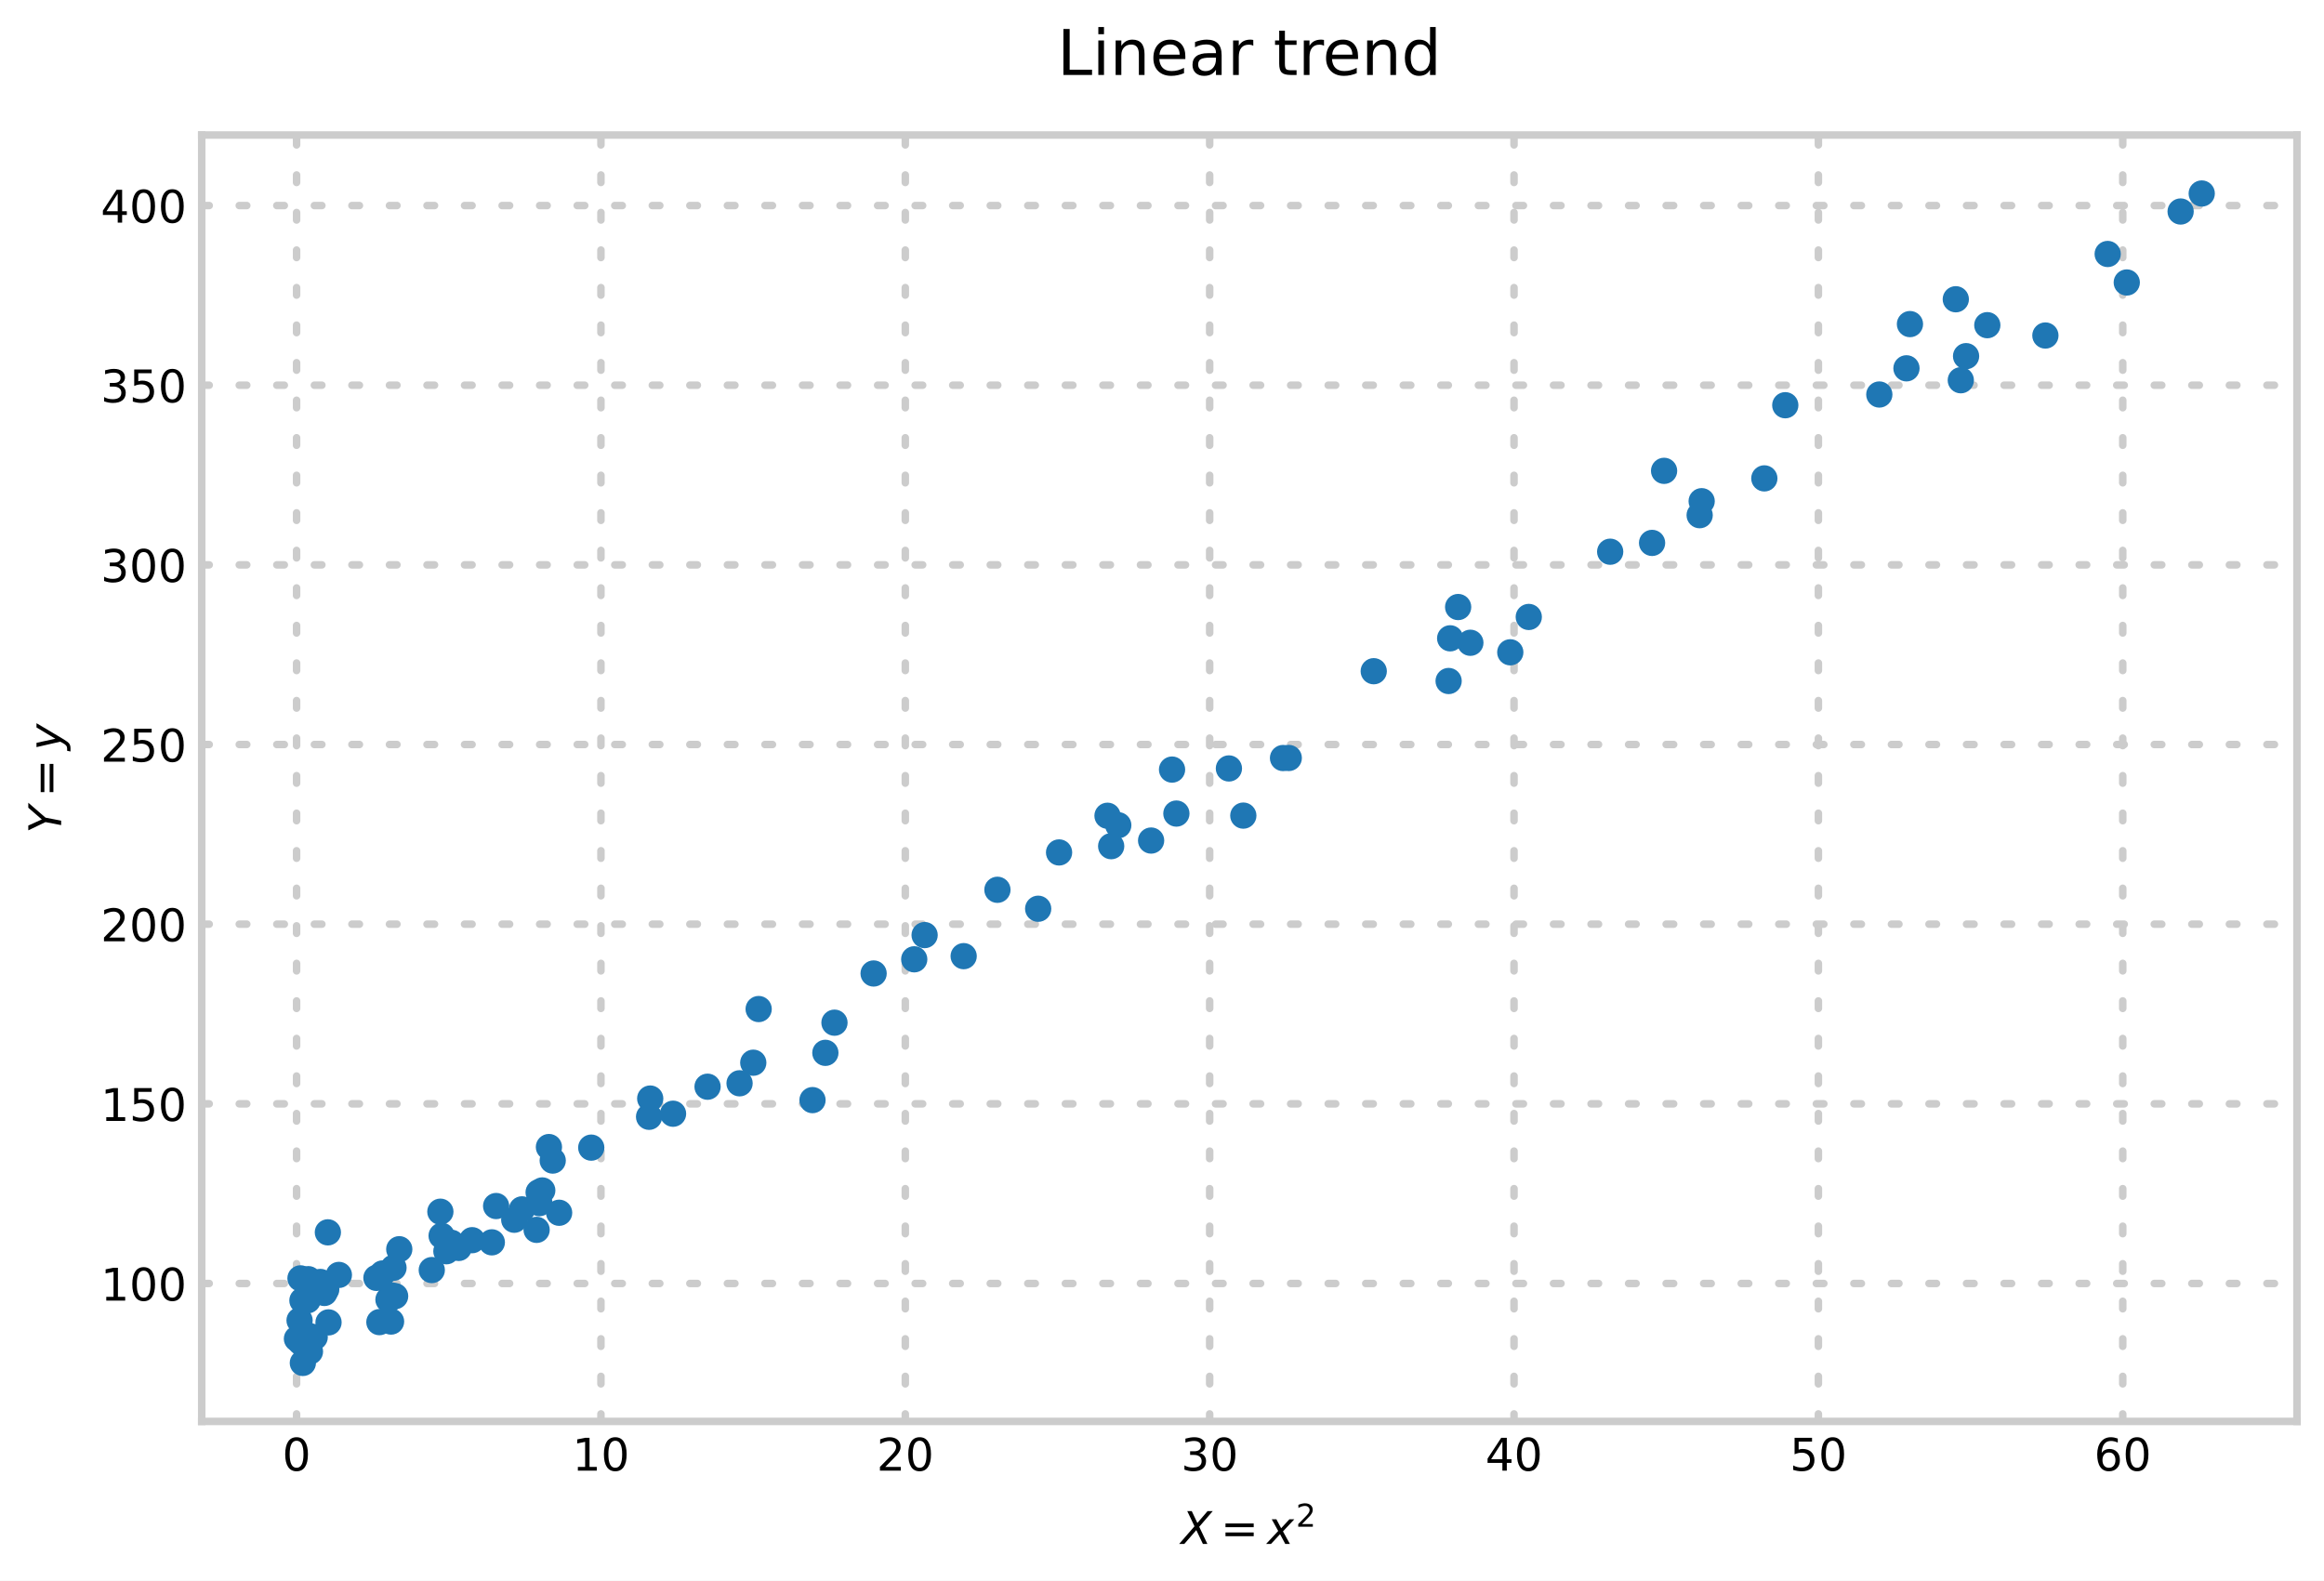
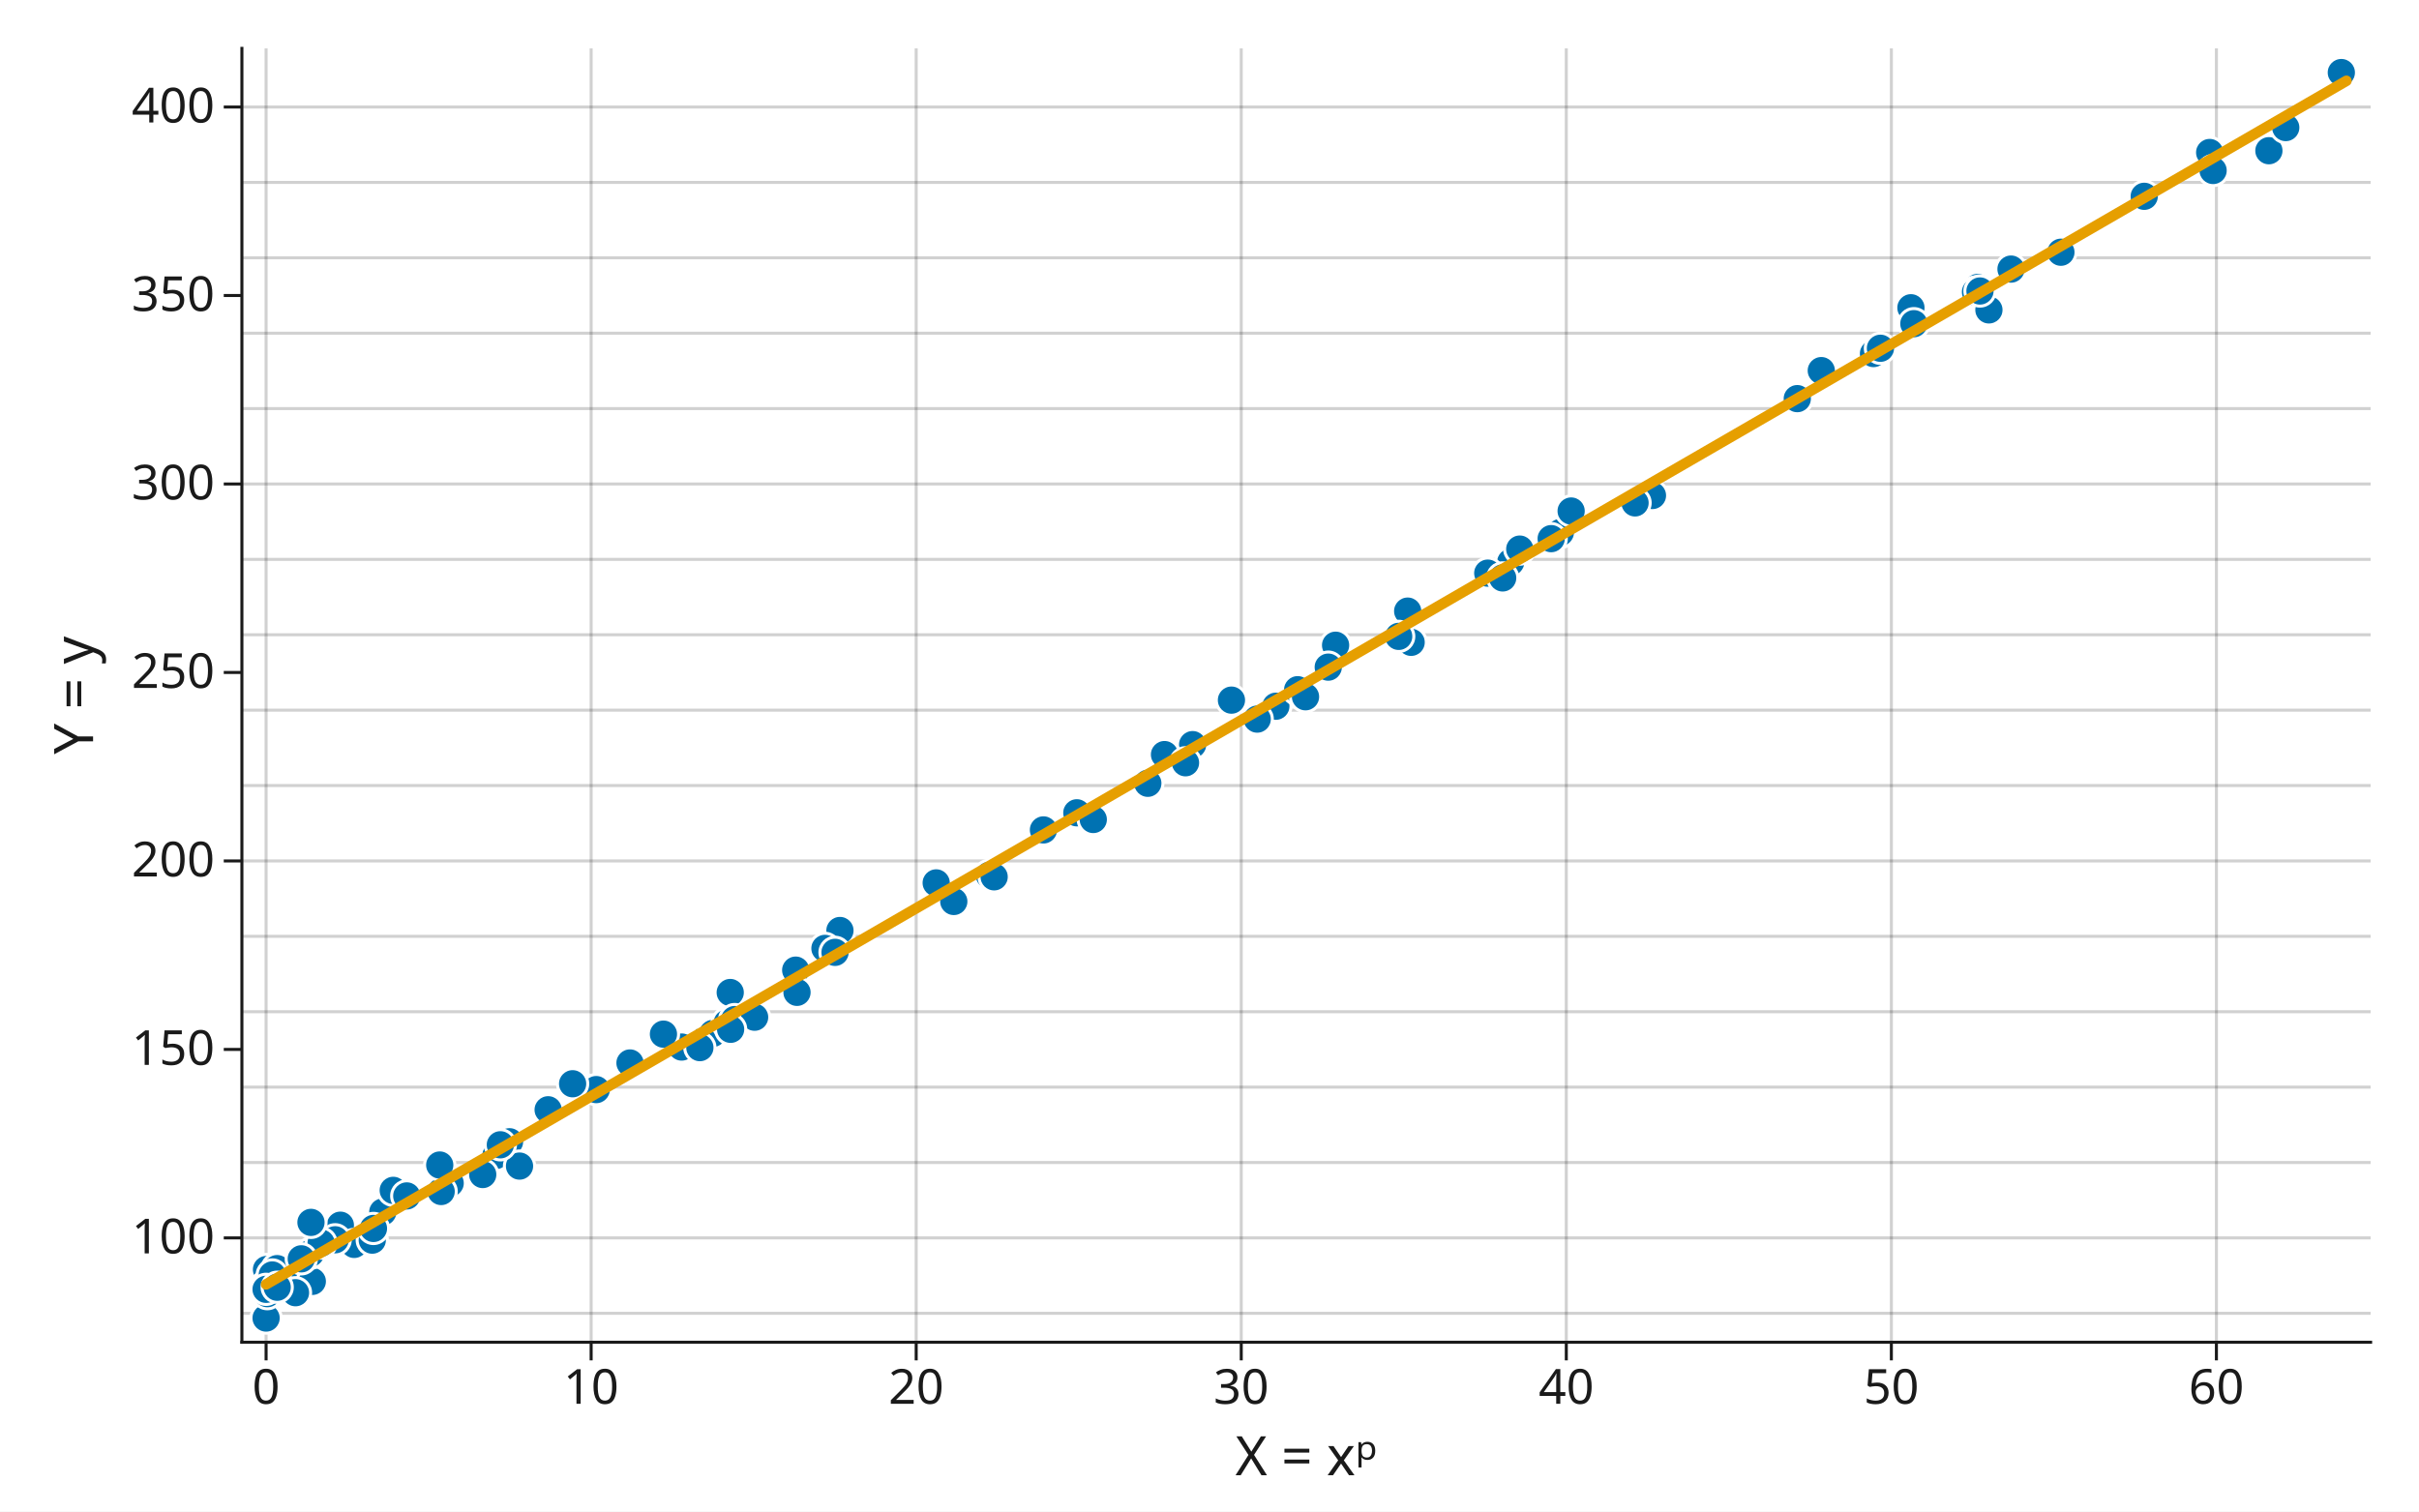
- <svg xmlns="http://www.w3.org/2000/svg" xmlns:xlink="http://www.w3.org/1999/xlink" width="618.919pt" height="421.031pt" viewBox="0 0 618.919 421.031" version="1.1">
-   <defs>
-     <style type="text/css">*{stroke-linejoin: round; stroke-linecap: butt}</style>
-   </defs>
-   <g id="figure_1">
-     <g id="patch_1">
-       <path d="M 0 421.031  L 618.919 421.031  L 618.919 0  L 0 0  z " style="fill: #ffffff" />
-     </g>
-     <g id="axes_1">
-       <g id="patch_2">
-         <path d="M 53.719 378.603  L 611.719 378.603  L 611.719 35.965  L 53.719 35.965  z " style="fill: #ffffff" />
+ <svg xmlns="http://www.w3.org/2000/svg" width="680" height="425" viewBox="0 0 800 500" font-family="'Noto Sans', 'Helvetica Neue', Arial, sans-serif">
+   <rect width="800" height="500" fill="white" />
+   <svg color="#1a1a1a" y="0" x="0" viewBox="0 0 800 500" height="500" width="800" text-anchor="middle" font-size="16" fill="currentColor" class="plot-d6a7b5">
+     <style>:where(.plot-d6a7b5) {
+   --plot-background: white;
+   display: block;
+   height: auto;
+   height: intrinsic;
+   max-width: 100%;
+ }
+ :where(.plot-d6a7b5 text),
+ :where(.plot-d6a7b5 tspan) {
+   white-space: pre;
+ }</style>
+     <g stroke="currentColor" fill="none" aria-hidden="true" aria-label="y-axis tick">
+       <path d="M0,0L-6,0" transform="translate(80,409.49)" />
+       <path d="M0,0L-6,0" transform="translate(80,347.1423)" />
+       <path d="M0,0L-6,0" transform="translate(80,284.7947)" />
+       <path d="M0,0L-6,0" transform="translate(80,222.447)" />
+       <path d="M0,0L-6,0" transform="translate(80,160.0993)" />
+       <path d="M0,0L-6,0" transform="translate(80,97.75163)" />
+       <path d="M0,0L-6,0" transform="translate(80,35.40396)" />
+     </g>
+     <g transform="translate(-9,0)" font-variant="tabular-nums" text-anchor="end" aria-label="y-axis tick label">
+       <text transform="translate(80,409.49)" y="0.32em">100</text>
+       <text transform="translate(80,347.1423)" y="0.32em">150</text>
+       <text transform="translate(80,284.7947)" y="0.32em">200</text>
+       <text transform="translate(80,222.447)" y="0.32em">250</text>
+       <text transform="translate(80,160.0993)" y="0.32em">300</text>
+       <text transform="translate(80,97.75163)" y="0.32em">350</text>
+       <text transform="translate(80,35.40396)" y="0.32em">400</text>
+     </g>
+     <g font-size="18" transform="translate(-62,0)" aria-label="y-axis label">
+       <text transform="translate(80,230) rotate(-90)" y="0.71em">Y = y</text>
+     </g>
+     <g stroke="currentColor" fill="none" aria-hidden="true" aria-label="x-axis tick">
+       <path d="M0,0L0,6" transform="translate(88,444)" />
+       <path d="M0,0L0,6" transform="translate(195.5,444)" />
+       <path d="M0,0L0,6" transform="translate(303,444)" />
+       <path d="M0,0L0,6" transform="translate(410.5,444)" />
+       <path d="M0,0L0,6" transform="translate(518,444)" />
+       <path d="M0,0L0,6" transform="translate(625.5,444)" />
+       <path d="M0,0L0,6" transform="translate(733,444)" />
+     </g>
+     <g transform="translate(0,9)" font-variant="tabular-nums" aria-label="x-axis tick label">
+       <text transform="translate(88,444)" y="0.71em">0</text>
+       <text transform="translate(195.5,444)" y="0.71em">10</text>
+       <text transform="translate(303,444)" y="0.71em">20</text>
+       <text transform="translate(410.5,444)" y="0.71em">30</text>
+       <text transform="translate(518,444)" y="0.71em">40</text>
+       <text transform="translate(625.5,444)" y="0.71em">50</text>
+       <text transform="translate(733,444)" y="0.71em">60</text>
+     </g>
+     <g font-size="18" transform="translate(0,44)" aria-label="x-axis label">
+       <text transform="translate(432,444)">X = xᵖ</text>
+     </g>
+     <g stroke-opacity="0.18" stroke="#000" aria-hidden="true" aria-label="x-grid">
+       <line y2="444" y1="16" x2="88" x1="88" />
+       <line y2="444" y1="16" x2="195.5" x1="195.5" />
+       <line y2="444" y1="16" x2="303" x1="303" />
+       <line y2="444" y1="16" x2="410.5" x1="410.5" />
+       <line y2="444" y1="16" x2="518" x1="518" />
+       <line y2="444" y1="16" x2="625.5" x1="625.5" />
+       <line y2="444" y1="16" x2="733" x1="733" />
+     </g>
+     <g stroke-opacity="0.18" stroke="#000" aria-hidden="true" aria-label="y-grid">
+       <line y2="434.429" y1="434.429" x2="784" x1="80" />
+       <line y2="409.49" y1="409.49" x2="784" x1="80" />
+       <line y2="384.551" y1="384.551" x2="784" x1="80" />
+       <line y2="359.612" y1="359.612" x2="784" x1="80" />
+       <line y2="334.673" y1="334.673" x2="784" x1="80" />
+       <line y2="309.734" y1="309.734" x2="784" x1="80" />
+       <line y2="284.795" y1="284.795" x2="784" x1="80" />
+       <line y2="259.856" y1="259.856" x2="784" x1="80" />
+       <line y2="234.917" y1="234.917" x2="784" x1="80" />
+       <line y2="209.977" y1="209.977" x2="784" x1="80" />
+       <line y2="185.038" y1="185.038" x2="784" x1="80" />
+       <line y2="160.099" y1="160.099" x2="784" x1="80" />
+       <line y2="135.16" y1="135.16" x2="784" x1="80" />
+       <line y2="110.221" y1="110.221" x2="784" x1="80" />
+       <line y2="85.282" y1="85.282" x2="784" x1="80" />
+       <line y2="60.343" y1="60.343" x2="784" x1="80" />
+       <line y2="35.404" y1="35.404" x2="784" x1="80" />
+     </g>
+     <clipPath id="plot-clip-4">
+       <rect height="428" width="704" y="16" x="80" />
+     </clipPath>
+     <g clip-path="url(#plot-clip-4)" aria-label="dot">
+       <g stroke="white" fill="#0072B2">
+         <circle r="5" cy="400.923" cx="126.593" />
+         <circle r="5" cy="343.535" cx="233.565" />
+         <circle r="5" cy="405.287" cx="112.563" />
+         <circle r="5" cy="212.478" cx="466.686" />
+         <circle r="5" cy="213.436" cx="441.703" />
+         <circle r="5" cy="419.21" cx="97.455" />
+         <circle r="5" cy="411.641" cx="117.139" />
+         <circle r="5" cy="328.314" cx="241.497" />
+         <circle r="5" cy="307.805" cx="277.781" />
+         <circle r="5" cy="233.617" cx="421.944" />
+         <circle r="5" cy="228.151" cx="429.155" />
+         <circle r="5" cy="421.897" cx="95.905" />
+         <circle r="5" cy="292.058" cx="309.615" />
+         <circle r="5" cy="176.147" cx="516.024" />
+         <circle r="5" cy="341.849" cx="235.742" />
+         <circle r="5" cy="346.356" cx="225.432" />
+         <circle r="5" cy="419.943" cx="88.136" />
+         <circle r="5" cy="377.685" cx="168.507" />
+         <circle r="5" cy="49.856" cx="750.357" />
+         <circle r="5" cy="351.626" cx="208.348" />
+         <circle r="5" cy="95.094" cx="654.019" />
+         <circle r="5" cy="246.319" cx="394.417" />
+         <circle r="5" cy="202.152" cx="465.541" />
+         <circle r="5" cy="360.227" cx="192.962" />
+         <circle r="5" cy="393.761" cx="130.047" />
+         <circle r="5" cy="423.873" cx="103.286" />
+         <circle r="5" cy="410.112" cx="110.843" />
+         <circle r="5" cy="414.558" cx="102.743" />
+         <circle r="5" cy="419.652" cx="91.646" />
+         <circle r="5" cy="367.109" cx="181.282" />
+         <circle r="5" cy="313.725" cx="272.824" />
+         <circle r="5" cy="382.233" cx="164.015" />
+         <circle r="5" cy="391.391" cx="148.877" />
+         <circle r="5" cy="289.539" cx="327.196" />
+         <circle r="5" cy="178.181" cx="512.999" />
+         <circle r="5" cy="338.373" cx="240.495" />
+         <circle r="5" cy="388.522" cx="159.644" />
+         <circle r="5" cy="163.909" cx="546.492" />
+         <circle r="5" cy="185.923" cx="499.625" />
+         <circle r="5" cy="131.863" cx="594.393" />
+         <circle r="5" cy="237.874" cx="415.777" />
+         <circle r="5" cy="122.595" cx="602.327" />
+         <circle r="5" cy="220.686" cx="439.273" />
+         <circle r="5" cy="83.437" cx="681.573" />
+         <circle r="5" cy="394.143" cx="145.899" />
+         <circle r="5" cy="411.211" cx="106.202" />
+         <circle r="5" cy="101.803" cx="631.973" />
+         <circle r="5" cy="89.013" cx="665.07" />
+         <circle r="5" cy="107.075" cx="632.942" />
+         <circle r="5" cy="410.23" cx="123.115" />
+         <circle r="5" cy="315.033" cx="276.159" />
+         <circle r="5" cy="116.953" cx="619.595" />
+         <circle r="5" cy="436" cx="88.002" />
+         <circle r="5" cy="425.323" cx="88.107" />
+         <circle r="5" cy="268.869" cx="356.127" />
+         <circle r="5" cy="342.086" cx="219.414" />
+         <circle r="5" cy="385.731" cx="171.814" />
+         <circle r="5" cy="274.53" cx="345.082" />
+         <circle r="5" cy="259.105" cx="379.602" />
+         <circle r="5" cy="181.637" cx="502.608" />
+         <circle r="5" cy="346.547" cx="231.459" />
+         <circle r="5" cy="50.449" cx="730.77" />
+         <circle r="5" cy="404.355" cx="102.842" />
+         <circle r="5" cy="189.589" cx="492.027" />
+         <circle r="5" cy="427.62" cx="97.723" />
+         <circle r="5" cy="290.049" cx="328.779" />
+         <circle r="5" cy="210.507" cx="462.57" />
+         <circle r="5" cy="395.606" cx="134.523" />
+         <circle r="5" cy="191.173" cx="496.958" />
+         <circle r="5" cy="337.266" cx="242.975" />
+         <circle r="5" cy="416.411" cx="99.637" />
+         <circle r="5" cy="96.581" cx="653.322" />
+         <circle r="5" cy="427.934" cx="88.398" />
+         <circle r="5" cy="271.082" cx="361.565" />
+         <circle r="5" cy="24" cx="774.314" />
+         <circle r="5" cy="421.754" cx="90.036" />
+         <circle r="5" cy="115.204" cx="621.885" />
+         <circle r="5" cy="426.502" cx="88.001" />
+         <circle r="5" cy="102.51" cx="657.764" />
+         <circle r="5" cy="298.2" cx="315.434" />
+         <circle r="5" cy="360.431" cx="197.18" />
+         <circle r="5" cy="249.61" cx="385.119" />
+         <circle r="5" cy="252.318" cx="392.067" />
+         <circle r="5" cy="231.597" cx="407.258" />
+         <circle r="5" cy="166.355" cx="540.736" />
+         <circle r="5" cy="320.913" cx="263.152" />
+         <circle r="5" cy="230.484" cx="431.756" />
+         <circle r="5" cy="425.809" cx="91.67" />
+         <circle r="5" cy="358.499" cx="189.374" />
+         <circle r="5" cy="64.938" cx="709.129" />
+         <circle r="5" cy="336.486" cx="249.564" />
+         <circle r="5" cy="42.197" cx="755.932" />
+         <circle r="5" cy="328.262" cx="263.584" />
+         <circle r="5" cy="406.364" cx="123.507" />
+         <circle r="5" cy="96.259" cx="654.809" />
+         <circle r="5" cy="56.398" cx="731.908" />
+         <circle r="5" cy="169.044" cx="519.597" />
+         <circle r="5" cy="378.69" cx="165.474" />
+         <circle r="5" cy="385.381" cx="145.426" />
+         <circle r="5" cy="340.486" cx="241.627" />
      </g>
-       <g id="matplotlib.axis_1">
-         <g id="xtick_1">
-           <g id="line2d_1">
-             <path d="M 78.986 378.603  L 78.986 35.965  " clip-path="url(#pd98fa7129c)" style="fill: none; stroke-dasharray: 2,8; stroke-dashoffset: 0; stroke: #cccccc; stroke-width: 2; stroke-linecap: round" />
-           </g>
-           <g id="line2d_2" />
-           <g id="text_1">
-             <g transform="translate(75.16852 391.7215) scale(0.12 -0.12)">
-               <defs>
-                 <path id="DejaVuSans-30" d="M 2034 4250  Q 1547 4250 1301 3770  Q 1056 3291 1056 2328  Q 1056 1369 1301 889  Q 1547 409 2034 409  Q 2525 409 2770 889  Q 3016 1369 3016 2328  Q 3016 3291 2770 3770  Q 2525 4250 2034 4250  z M 2034 4750  Q 2819 4750 3233 4129  Q 3647 3509 3647 2328  Q 3647 1150 3233 529  Q 2819 -91 2034 -91  Q 1250 -91 836 529  Q 422 1150 422 2328  Q 422 3509 836 4129  Q 1250 4750 2034 4750  z " transform="scale(0.015625)" />
-               </defs>
-               <use xlink:href="#DejaVuSans-30" />
-             </g>
-           </g>
-         </g>
-         <g id="xtick_2">
-           <g id="line2d_3">
-             <path d="M 160.042 378.603  L 160.042 35.965  " clip-path="url(#pd98fa7129c)" style="fill: none; stroke-dasharray: 2,8; stroke-dashoffset: 0; stroke: #cccccc; stroke-width: 2; stroke-linecap: round" />
-           </g>
-           <g id="line2d_4" />
-           <g id="text_2">
-             <g transform="translate(152.4071 391.7215) scale(0.12 -0.12)">
-               <defs>
-                 <path id="DejaVuSans-31" d="M 794 531  L 1825 531  L 1825 4091  L 703 3866  L 703 4441  L 1819 4666  L 2450 4666  L 2450 531  L 3481 531  L 3481 0  L 794 0  L 794 531  z " transform="scale(0.015625)" />
-               </defs>
-               <use xlink:href="#DejaVuSans-31" />
-               <use xlink:href="#DejaVuSans-30" x="63.623" />
-             </g>
-           </g>
-         </g>
-         <g id="xtick_3">
-           <g id="line2d_5">
-             <path d="M 241.098 378.603  L 241.098 35.965  " clip-path="url(#pd98fa7129c)" style="fill: none; stroke-dasharray: 2,8; stroke-dashoffset: 0; stroke: #cccccc; stroke-width: 2; stroke-linecap: round" />
-           </g>
-           <g id="line2d_6" />
-           <g id="text_3">
-             <g transform="translate(233.4631 391.7215) scale(0.12 -0.12)">
-               <defs>
-                 <path id="DejaVuSans-32" d="M 1228 531  L 3431 531  L 3431 0  L 469 0  L 469 531  Q 828 903 1448 1529  Q 2069 2156 2228 2338  Q 2531 2678 2651 2914  Q 2772 3150 2772 3378  Q 2772 3750 2511 3984  Q 2250 4219 1831 4219  Q 1534 4219 1204 4116  Q 875 4013 500 3803  L 500 4441  Q 881 4594 1212 4672  Q 1544 4750 1819 4750  Q 2544 4750 2975 4387  Q 3406 4025 3406 3419  Q 3406 3131 3298 2873  Q 3191 2616 2906 2266  Q 2828 2175 2409 1742  Q 1991 1309 1228 531  z " transform="scale(0.015625)" />
-               </defs>
-               <use xlink:href="#DejaVuSans-32" />
-               <use xlink:href="#DejaVuSans-30" x="63.623" />
-             </g>
-           </g>
-         </g>
-         <g id="xtick_4">
-           <g id="line2d_7">
-             <path d="M 322.154 378.603  L 322.154 35.965  " clip-path="url(#pd98fa7129c)" style="fill: none; stroke-dasharray: 2,8; stroke-dashoffset: 0; stroke: #cccccc; stroke-width: 2; stroke-linecap: round" />
-           </g>
-           <g id="line2d_8" />
-           <g id="text_4">
-             <g transform="translate(314.5191 391.7215) scale(0.12 -0.12)">
-               <defs>
-                 <path id="DejaVuSans-33" d="M 2597 2516  Q 3050 2419 3304 2112  Q 3559 1806 3559 1356  Q 3559 666 3084 287  Q 2609 -91 1734 -91  Q 1441 -91 1130 -33  Q 819 25 488 141  L 488 750  Q 750 597 1062 519  Q 1375 441 1716 441  Q 2309 441 2620 675  Q 2931 909 2931 1356  Q 2931 1769 2642 2001  Q 2353 2234 1838 2234  L 1294 2234  L 1294 2753  L 1863 2753  Q 2328 2753 2575 2939  Q 2822 3125 2822 3475  Q 2822 3834 2567 4026  Q 2313 4219 1838 4219  Q 1578 4219 1281 4162  Q 984 4106 628 3988  L 628 4550  Q 988 4650 1302 4700  Q 1616 4750 1894 4750  Q 2613 4750 3031 4423  Q 3450 4097 3450 3541  Q 3450 3153 3228 2886  Q 3006 2619 2597 2516  z " transform="scale(0.015625)" />
-               </defs>
-               <use xlink:href="#DejaVuSans-33" />
-               <use xlink:href="#DejaVuSans-30" x="63.623" />
-             </g>
-           </g>
-         </g>
-         <g id="xtick_5">
-           <g id="line2d_9">
-             <path d="M 403.21 378.603  L 403.21 35.965  " clip-path="url(#pd98fa7129c)" style="fill: none; stroke-dasharray: 2,8; stroke-dashoffset: 0; stroke: #cccccc; stroke-width: 2; stroke-linecap: round" />
-           </g>
-           <g id="line2d_10" />
-           <g id="text_5">
-             <g transform="translate(395.5752 391.7215) scale(0.12 -0.12)">
-               <defs>
-                 <path id="DejaVuSans-34" d="M 2419 4116  L 825 1625  L 2419 1625  L 2419 4116  z M 2253 4666  L 3047 4666  L 3047 1625  L 3713 1625  L 3713 1100  L 3047 1100  L 3047 0  L 2419 0  L 2419 1100  L 313 1100  L 313 1709  L 2253 4666  z " transform="scale(0.015625)" />
-               </defs>
-               <use xlink:href="#DejaVuSans-34" />
-               <use xlink:href="#DejaVuSans-30" x="63.623" />
-             </g>
-           </g>
-         </g>
-         <g id="xtick_6">
-           <g id="line2d_11">
-             <path d="M 484.266 378.603  L 484.266 35.965  " clip-path="url(#pd98fa7129c)" style="fill: none; stroke-dasharray: 2,8; stroke-dashoffset: 0; stroke: #cccccc; stroke-width: 2; stroke-linecap: round" />
-           </g>
-           <g id="line2d_12" />
-           <g id="text_6">
-             <g transform="translate(476.6312 391.7215) scale(0.12 -0.12)">
-               <defs>
-                 <path id="DejaVuSans-35" d="M 691 4666  L 3169 4666  L 3169 4134  L 1269 4134  L 1269 2991  Q 1406 3038 1543 3061  Q 1681 3084 1819 3084  Q 2600 3084 3056 2656  Q 3513 2228 3513 1497  Q 3513 744 3044 326  Q 2575 -91 1722 -91  Q 1428 -91 1123 -41  Q 819 9 494 109  L 494 744  Q 775 591 1075 516  Q 1375 441 1709 441  Q 2250 441 2565 725  Q 2881 1009 2881 1497  Q 2881 1984 2565 2268  Q 2250 2553 1709 2553  Q 1456 2553 1204 2497  Q 953 2441 691 2322  L 691 4666  z " transform="scale(0.015625)" />
-               </defs>
-               <use xlink:href="#DejaVuSans-35" />
-               <use xlink:href="#DejaVuSans-30" x="63.623" />
-             </g>
-           </g>
-         </g>
-         <g id="xtick_7">
-           <g id="line2d_13">
-             <path d="M 565.322 378.603  L 565.322 35.965  " clip-path="url(#pd98fa7129c)" style="fill: none; stroke-dasharray: 2,8; stroke-dashoffset: 0; stroke: #cccccc; stroke-width: 2; stroke-linecap: round" />
-           </g>
-           <g id="line2d_14" />
-           <g id="text_7">
-             <g transform="translate(557.6872 391.7215) scale(0.12 -0.12)">
-               <defs>
-                 <path id="DejaVuSans-36" d="M 2113 2584  Q 1688 2584 1439 2293  Q 1191 2003 1191 1497  Q 1191 994 1439 701  Q 1688 409 2113 409  Q 2538 409 2786 701  Q 3034 994 3034 1497  Q 3034 2003 2786 2293  Q 2538 2584 2113 2584  z M 3366 4563  L 3366 3988  Q 3128 4100 2886 4159  Q 2644 4219 2406 4219  Q 1781 4219 1451 3797  Q 1122 3375 1075 2522  Q 1259 2794 1537 2939  Q 1816 3084 2150 3084  Q 2853 3084 3261 2657  Q 3669 2231 3669 1497  Q 3669 778 3244 343  Q 2819 -91 2113 -91  Q 1303 -91 875 529  Q 447 1150 447 2328  Q 447 3434 972 4092  Q 1497 4750 2381 4750  Q 2619 4750 2861 4703  Q 3103 4656 3366 4563  z " transform="scale(0.015625)" />
-               </defs>
-               <use xlink:href="#DejaVuSans-36" />
-               <use xlink:href="#DejaVuSans-30" x="63.623" />
-             </g>
-           </g>
-         </g>
-         <g id="text_8">
-           <g transform="translate(314.5387 411.3353) scale(0.12 -0.12)">
-             <defs>
-               <path id="DejaVuSans-Oblique-58" d="M 878 4666  L 1516 4666  L 2316 2981  L 3763 4666  L 4500 4666  L 2578 2438  L 3738 0  L 3103 0  L 2163 1966  L 459 0  L -275 0  L 1906 2509  L 878 4666  z " transform="scale(0.015625)" />
-               <path id="DejaVuSans-3d" d="M 678 2906  L 4684 2906  L 4684 2381  L 678 2381  L 678 2906  z M 678 1631  L 4684 1631  L 4684 1100  L 678 1100  L 678 1631  z " transform="scale(0.015625)" />
-               <path id="DejaVuSans-Oblique-78" d="M 3841 3500  L 2234 1784  L 3219 0  L 2559 0  L 1819 1388  L 531 0  L -166 0  L 1556 1844  L 641 3500  L 1300 3500  L 1972 2234  L 3144 3500  L 3841 3500  z " transform="scale(0.015625)" />
-             </defs>
-             <use xlink:href="#DejaVuSans-Oblique-58" transform="translate(0 0.765625)" />
-             <use xlink:href="#DejaVuSans-3d" transform="translate(87.98828 0.765625)" />
-             <use xlink:href="#DejaVuSans-Oblique-78" transform="translate(191.2598 0.765625)" />
-             <use xlink:href="#DejaVuSans-32" transform="translate(254.9056 39.04688) scale(0.7)" />
-           </g>
-         </g>
+     </g>
+     <g clip-path="url(#plot-clip-4)" aria-label="line">
+       <g stroke-linecap="round" stroke-linejoin="round" stroke-width="3.5" stroke="#E69F00" fill="none">
+         <path d="M88,424.859L776,26.735" />
      </g>
-       <g id="matplotlib.axis_2">
-         <g id="ytick_1">
-           <g id="line2d_15">
-             <path d="M 53.719 341.864  L 611.719 341.864  " clip-path="url(#pd98fa7129c)" style="fill: none; stroke-dasharray: 2,8; stroke-dashoffset: 0; stroke: #cccccc; stroke-width: 2; stroke-linecap: round" />
-           </g>
-           <g id="line2d_16" />
-           <g id="text_9">
-             <g transform="translate(26.81375 346.423) scale(0.12 -0.12)">
-               <use xlink:href="#DejaVuSans-31" />
-               <use xlink:href="#DejaVuSans-30" x="63.623" />
-               <use xlink:href="#DejaVuSans-30" x="127.246" />
-             </g>
-           </g>
-         </g>
-         <g id="ytick_2">
-           <g id="line2d_17">
-             <path d="M 53.719 294.012  L 611.719 294.012  " clip-path="url(#pd98fa7129c)" style="fill: none; stroke-dasharray: 2,8; stroke-dashoffset: 0; stroke: #cccccc; stroke-width: 2; stroke-linecap: round" />
-           </g>
-           <g id="line2d_18" />
-           <g id="text_10">
-             <g transform="translate(26.81375 298.5706) scale(0.12 -0.12)">
-               <use xlink:href="#DejaVuSans-31" />
-               <use xlink:href="#DejaVuSans-35" x="63.623" />
-               <use xlink:href="#DejaVuSans-30" x="127.246" />
-             </g>
-           </g>
-         </g>
-         <g id="ytick_3">
-           <g id="line2d_19">
-             <path d="M 53.719 246.159  L 611.719 246.159  " clip-path="url(#pd98fa7129c)" style="fill: none; stroke-dasharray: 2,8; stroke-dashoffset: 0; stroke: #cccccc; stroke-width: 2; stroke-linecap: round" />
-           </g>
-           <g id="line2d_20" />
-           <g id="text_11">
-             <g transform="translate(26.81375 250.7182) scale(0.12 -0.12)">
-               <use xlink:href="#DejaVuSans-32" />
-               <use xlink:href="#DejaVuSans-30" x="63.623" />
-               <use xlink:href="#DejaVuSans-30" x="127.246" />
-             </g>
-           </g>
-         </g>
-         <g id="ytick_4">
-           <g id="line2d_21">
-             <path d="M 53.719 198.307  L 611.719 198.307  " clip-path="url(#pd98fa7129c)" style="fill: none; stroke-dasharray: 2,8; stroke-dashoffset: 0; stroke: #cccccc; stroke-width: 2; stroke-linecap: round" />
-           </g>
-           <g id="line2d_22" />
-           <g id="text_12">
-             <g transform="translate(26.81375 202.8658) scale(0.12 -0.12)">
-               <use xlink:href="#DejaVuSans-32" />
-               <use xlink:href="#DejaVuSans-35" x="63.623" />
-               <use xlink:href="#DejaVuSans-30" x="127.246" />
-             </g>
-           </g>
-         </g>
-         <g id="ytick_5">
-           <g id="line2d_23">
-             <path d="M 53.719 150.454  L 611.719 150.454  " clip-path="url(#pd98fa7129c)" style="fill: none; stroke-dasharray: 2,8; stroke-dashoffset: 0; stroke: #cccccc; stroke-width: 2; stroke-linecap: round" />
-           </g>
-           <g id="line2d_24" />
-           <g id="text_13">
-             <g transform="translate(26.81375 155.0134) scale(0.12 -0.12)">
-               <use xlink:href="#DejaVuSans-33" />
-               <use xlink:href="#DejaVuSans-30" x="63.623" />
-               <use xlink:href="#DejaVuSans-30" x="127.246" />
-             </g>
-           </g>
-         </g>
-         <g id="ytick_6">
-           <g id="line2d_25">
-             <path d="M 53.719 102.602  L 611.719 102.602  " clip-path="url(#pd98fa7129c)" style="fill: none; stroke-dasharray: 2,8; stroke-dashoffset: 0; stroke: #cccccc; stroke-width: 2; stroke-linecap: round" />
-           </g>
-           <g id="line2d_26" />
-           <g id="text_14">
-             <g transform="translate(26.81375 107.161) scale(0.12 -0.12)">
-               <use xlink:href="#DejaVuSans-33" />
-               <use xlink:href="#DejaVuSans-35" x="63.623" />
-               <use xlink:href="#DejaVuSans-30" x="127.246" />
-             </g>
-           </g>
-         </g>
-         <g id="ytick_7">
-           <g id="line2d_27">
-             <path d="M 53.719 54.75  L 611.719 54.75  " clip-path="url(#pd98fa7129c)" style="fill: none; stroke-dasharray: 2,8; stroke-dashoffset: 0; stroke: #cccccc; stroke-width: 2; stroke-linecap: round" />
-           </g>
-           <g id="line2d_28" />
-           <g id="text_15">
-             <g transform="translate(26.81375 59.3086) scale(0.12 -0.12)">
-               <use xlink:href="#DejaVuSans-34" />
-               <use xlink:href="#DejaVuSans-30" x="63.623" />
-               <use xlink:href="#DejaVuSans-30" x="127.246" />
-             </g>
-           </g>
-         </g>
-         <g id="text_16">
-           <g transform="translate(16.29375 221.9244) rotate(-90) scale(0.12 -0.12)">
-             <defs>
-               <path id="DejaVuSans-Oblique-59" d="M 403 4666  L 1081 4666  L 1953 2747  L 3616 4666  L 4325 4666  L 2209 2222  L 1778 0  L 1147 0  L 1575 2222  L 403 4666  z " transform="scale(0.015625)" />
-               <path id="DejaVuSans-Oblique-79" d="M 1588 -325  Q 1188 -997 936 -1164  Q 684 -1331 294 -1331  L -159 -1331  L -63 -850  L 269 -850  Q 509 -850 678 -719  Q 847 -588 1056 -206  L 1234 128  L 459 3500  L 1069 3500  L 1650 819  L 3256 3500  L 3859 3500  L 1588 -325  z " transform="scale(0.015625)" />
-             </defs>
-             <use xlink:href="#DejaVuSans-Oblique-59" transform="translate(0 0.09375)" />
-             <use xlink:href="#DejaVuSans-3d" transform="translate(80.56641 0.09375)" />
-             <use xlink:href="#DejaVuSans-Oblique-79" transform="translate(183.8379 0.09375)" />
-           </g>
-         </g>
-       </g>
-       <g id="line2d_29">
-         <defs>
-           <path id="m5458b04d7b" d="M 0 3  C 0.796 3 1.559 2.684 2.121 2.121  C 2.684 1.559 3 0.796 3 0  C 3 -0.796 2.684 -1.559 2.121 -2.121  C 1.559 -2.684 0.796 -3 0 -3  C -0.796 -3 -1.559 -2.684 -2.121 -2.121  C -2.684 -1.559 -3 -0.796 -3 0  C -3 0.796 -2.684 1.559 -2.121 2.121  C -1.559 2.684 -0.796 3 0 3  z " style="stroke: #1f77b4" />
-         </defs>
-         <g clip-path="url(#pd98fa7129c)">
-           <use xlink:href="#m5458b04d7b" x="147.198" y="309.126" style="fill: #1f77b4; stroke: #1f77b4" />
-           <use xlink:href="#m5458b04d7b" x="313.29" y="216.7" style="fill: #1f77b4; stroke: #1f77b4" />
-           <use xlink:href="#m5458b04d7b" x="117.61" y="329.154" style="fill: #1f77b4; stroke: #1f77b4" />
-           <use xlink:href="#m5458b04d7b" x="105.23" y="345.239" style="fill: #1f77b4; stroke: #1f77b4" />
-           <use xlink:href="#m5458b04d7b" x="79.082" y="356.595" style="fill: #1f77b4; stroke: #1f77b4" />
-           <use xlink:href="#m5458b04d7b" x="86.383" y="344.391" style="fill: #1f77b4; stroke: #1f77b4" />
-           <use xlink:href="#m5458b04d7b" x="81.649" y="355.533" style="fill: #1f77b4; stroke: #1f77b4" />
-           <use xlink:href="#m5458b04d7b" x="104.793" y="337.678" style="fill: #1f77b4; stroke: #1f77b4" />
-           <use xlink:href="#m5458b04d7b" x="101.038" y="352.158" style="fill: #1f77b4; stroke: #1f77b4" />
-           <use xlink:href="#m5458b04d7b" x="101.884" y="339.197" style="fill: #1f77b4; stroke: #1f77b4" />
-           <use xlink:href="#m5458b04d7b" x="580.735" y="56.338" style="fill: #1f77b4; stroke: #1f77b4" />
-           <use xlink:href="#m5458b04d7b" x="87.491" y="352.229" style="fill: #1f77b4; stroke: #1f77b4" />
-           <use xlink:href="#m5458b04d7b" x="297.815" y="219.804" style="fill: #1f77b4; stroke: #1f77b4" />
-           <use xlink:href="#m5458b04d7b" x="87.318" y="328.245" style="fill: #1f77b4; stroke: #1f77b4" />
-           <use xlink:href="#m5458b04d7b" x="391.581" y="171.206" style="fill: #1f77b4; stroke: #1f77b4" />
-           <use xlink:href="#m5458b04d7b" x="295.923" y="225.386" style="fill: #1f77b4; stroke: #1f77b4" />
-           <use xlink:href="#m5458b04d7b" x="276.482" y="242.051" style="fill: #1f77b4; stroke: #1f77b4" />
-           <use xlink:href="#m5458b04d7b" x="341.69" y="201.908" style="fill: #1f77b4; stroke: #1f77b4" />
-           <use xlink:href="#m5458b04d7b" x="136.95" y="324.889" style="fill: #1f77b4; stroke: #1f77b4" />
-           <use xlink:href="#m5458b04d7b" x="386.203" y="170.023" style="fill: #1f77b4; stroke: #1f77b4" />
-           <use xlink:href="#m5458b04d7b" x="469.871" y="127.422" style="fill: #1f77b4; stroke: #1f77b4" />
-           <use xlink:href="#m5458b04d7b" x="232.657" y="259.296" style="fill: #1f77b4; stroke: #1f77b4" />
-           <use xlink:href="#m5458b04d7b" x="142.91" y="327.585" style="fill: #1f77b4; stroke: #1f77b4" />
-           <use xlink:href="#m5458b04d7b" x="507.722" y="98.105" style="fill: #1f77b4; stroke: #1f77b4" />
-           <use xlink:href="#m5458b04d7b" x="118.88" y="333.28" style="fill: #1f77b4; stroke: #1f77b4" />
-           <use xlink:href="#m5458b04d7b" x="561.312" y="67.65" style="fill: #1f77b4; stroke: #1f77b4" />
-           <use xlink:href="#m5458b04d7b" x="172.859" y="297.467" style="fill: #1f77b4; stroke: #1f77b4" />
-           <use xlink:href="#m5458b04d7b" x="282.047" y="227.055" style="fill: #1f77b4; stroke: #1f77b4" />
-           <use xlink:href="#m5458b04d7b" x="104.146" y="352.004" style="fill: #1f77b4; stroke: #1f77b4" />
-           <use xlink:href="#m5458b04d7b" x="343.217" y="201.893" style="fill: #1f77b4; stroke: #1f77b4" />
-           <use xlink:href="#m5458b04d7b" x="143.639" y="320.47" style="fill: #1f77b4; stroke: #1f77b4" />
-           <use xlink:href="#m5458b04d7b" x="196.958" y="288.544" style="fill: #1f77b4; stroke: #1f77b4" />
-           <use xlink:href="#m5458b04d7b" x="114.988" y="338.296" style="fill: #1f77b4; stroke: #1f77b4" />
-           <use xlink:href="#m5458b04d7b" x="90.249" y="339.586" style="fill: #1f77b4; stroke: #1f77b4" />
-           <use xlink:href="#m5458b04d7b" x="443.172" y="125.412" style="fill: #1f77b4; stroke: #1f77b4" />
-           <use xlink:href="#m5458b04d7b" x="103.453" y="346.174" style="fill: #1f77b4; stroke: #1f77b4" />
-           <use xlink:href="#m5458b04d7b" x="200.608" y="283.061" style="fill: #1f77b4; stroke: #1f77b4" />
-           <use xlink:href="#m5458b04d7b" x="139.009" y="322.123" style="fill: #1f77b4; stroke: #1f77b4" />
-           <use xlink:href="#m5458b04d7b" x="586.355" y="51.54" style="fill: #1f77b4; stroke: #1f77b4" />
-           <use xlink:href="#m5458b04d7b" x="179.243" y="296.649" style="fill: #1f77b4; stroke: #1f77b4" />
-           <use xlink:href="#m5458b04d7b" x="85.322" y="341.458" style="fill: #1f77b4; stroke: #1f77b4" />
-           <use xlink:href="#m5458b04d7b" x="143.445" y="317.588" style="fill: #1f77b4; stroke: #1f77b4" />
-           <use xlink:href="#m5458b04d7b" x="500.493" y="105.08" style="fill: #1f77b4; stroke: #1f77b4" />
-           <use xlink:href="#m5458b04d7b" x="173.161" y="292.609" style="fill: #1f77b4; stroke: #1f77b4" />
-           <use xlink:href="#m5458b04d7b" x="475.449" y="107.936" style="fill: #1f77b4; stroke: #1f77b4" />
-           <use xlink:href="#m5458b04d7b" x="327.278" y="204.681" style="fill: #1f77b4; stroke: #1f77b4" />
-           <use xlink:href="#m5458b04d7b" x="388.327" y="161.688" style="fill: #1f77b4; stroke: #1f77b4" />
-           <use xlink:href="#m5458b04d7b" x="80.958" y="358.254" style="fill: #1f77b4; stroke: #1f77b4" />
-           <use xlink:href="#m5458b04d7b" x="100.25" y="340.372" style="fill: #1f77b4; stroke: #1f77b4" />
-           <use xlink:href="#m5458b04d7b" x="86.882" y="343.439" style="fill: #1f77b4; stroke: #1f77b4" />
-           <use xlink:href="#m5458b04d7b" x="508.653" y="86.325" style="fill: #1f77b4; stroke: #1f77b4" />
-           <use xlink:href="#m5458b04d7b" x="222.233" y="272.4" style="fill: #1f77b4; stroke: #1f77b4" />
-           <use xlink:href="#m5458b04d7b" x="365.849" y="178.782" style="fill: #1f77b4; stroke: #1f77b4" />
-           <use xlink:href="#m5458b04d7b" x="243.475" y="255.519" style="fill: #1f77b4; stroke: #1f77b4" />
-           <use xlink:href="#m5458b04d7b" x="81.929" y="346.346" style="fill: #1f77b4; stroke: #1f77b4" />
-           <use xlink:href="#m5458b04d7b" x="132.128" y="321.237" style="fill: #1f77b4; stroke: #1f77b4" />
-           <use xlink:href="#m5458b04d7b" x="385.792" y="181.392" style="fill: #1f77b4; stroke: #1f77b4" />
-           <use xlink:href="#m5458b04d7b" x="523.598" y="94.866" style="fill: #1f77b4; stroke: #1f77b4" />
-           <use xlink:href="#m5458b04d7b" x="452.648" y="137.224" style="fill: #1f77b4; stroke: #1f77b4" />
-           <use xlink:href="#m5458b04d7b" x="439.974" y="144.607" style="fill: #1f77b4; stroke: #1f77b4" />
-           <use xlink:href="#m5458b04d7b" x="157.459" y="305.683" style="fill: #1f77b4; stroke: #1f77b4" />
-           <use xlink:href="#m5458b04d7b" x="402.212" y="173.747" style="fill: #1f77b4; stroke: #1f77b4" />
-           <use xlink:href="#m5458b04d7b" x="256.641" y="254.68" style="fill: #1f77b4; stroke: #1f77b4" />
-           <use xlink:href="#m5458b04d7b" x="428.816" y="146.954" style="fill: #1f77b4; stroke: #1f77b4" />
-           <use xlink:href="#m5458b04d7b" x="312.135" y="204.984" style="fill: #1f77b4; stroke: #1f77b4" />
-           <use xlink:href="#m5458b04d7b" x="82.116" y="340.718" style="fill: #1f77b4; stroke: #1f77b4" />
-           <use xlink:href="#m5458b04d7b" x="80.06" y="357.502" style="fill: #1f77b4; stroke: #1f77b4" />
-           <use xlink:href="#m5458b04d7b" x="148.904" y="323.028" style="fill: #1f77b4; stroke: #1f77b4" />
-           <use xlink:href="#m5458b04d7b" x="83.809" y="356.154" style="fill: #1f77b4; stroke: #1f77b4" />
-           <use xlink:href="#m5458b04d7b" x="104.262" y="345.059" style="fill: #1f77b4; stroke: #1f77b4" />
-           <use xlink:href="#m5458b04d7b" x="219.809" y="280.431" style="fill: #1f77b4; stroke: #1f77b4" />
-           <use xlink:href="#m5458b04d7b" x="294.949" y="217.282" style="fill: #1f77b4; stroke: #1f77b4" />
-           <use xlink:href="#m5458b04d7b" x="306.559" y="223.888" style="fill: #1f77b4; stroke: #1f77b4" />
-           <use xlink:href="#m5458b04d7b" x="522.194" y="101.28" style="fill: #1f77b4; stroke: #1f77b4" />
-           <use xlink:href="#m5458b04d7b" x="130.981" y="330.907" style="fill: #1f77b4; stroke: #1f77b4" />
-           <use xlink:href="#m5458b04d7b" x="520.861" y="79.709" style="fill: #1f77b4; stroke: #1f77b4" />
-           <use xlink:href="#m5458b04d7b" x="246.241" y="249.07" style="fill: #1f77b4; stroke: #1f77b4" />
-           <use xlink:href="#m5458b04d7b" x="122.168" y="332.398" style="fill: #1f77b4; stroke: #1f77b4" />
-           <use xlink:href="#m5458b04d7b" x="144.414" y="317.083" style="fill: #1f77b4; stroke: #1f77b4" />
-           <use xlink:href="#m5458b04d7b" x="79.779" y="351.698" style="fill: #1f77b4; stroke: #1f77b4" />
-           <use xlink:href="#m5458b04d7b" x="453.181" y="133.499" style="fill: #1f77b4; stroke: #1f77b4" />
-           <use xlink:href="#m5458b04d7b" x="566.395" y="75.242" style="fill: #1f77b4; stroke: #1f77b4" />
-           <use xlink:href="#m5458b04d7b" x="86.487" y="342.408" style="fill: #1f77b4; stroke: #1f77b4" />
-           <use xlink:href="#m5458b04d7b" x="407.137" y="164.332" style="fill: #1f77b4; stroke: #1f77b4" />
-           <use xlink:href="#m5458b04d7b" x="80.024" y="340.502" style="fill: #1f77b4; stroke: #1f77b4" />
-           <use xlink:href="#m5458b04d7b" x="82.546" y="359.998" style="fill: #1f77b4; stroke: #1f77b4" />
-           <use xlink:href="#m5458b04d7b" x="544.721" y="89.366" style="fill: #1f77b4; stroke: #1f77b4" />
-           <use xlink:href="#m5458b04d7b" x="265.631" y="237.004" style="fill: #1f77b4; stroke: #1f77b4" />
-           <use xlink:href="#m5458b04d7b" x="331.114" y="217.244" style="fill: #1f77b4; stroke: #1f77b4" />
-           <use xlink:href="#m5458b04d7b" x="80.655" y="363.029" style="fill: #1f77b4; stroke: #1f77b4" />
-           <use xlink:href="#m5458b04d7b" x="529.252" y="86.614" style="fill: #1f77b4; stroke: #1f77b4" />
-           <use xlink:href="#m5458b04d7b" x="146.19" y="305.527" style="fill: #1f77b4; stroke: #1f77b4" />
-           <use xlink:href="#m5458b04d7b" x="188.435" y="289.456" style="fill: #1f77b4; stroke: #1f77b4" />
-           <use xlink:href="#m5458b04d7b" x="120.236" y="331.031" style="fill: #1f77b4; stroke: #1f77b4" />
-           <use xlink:href="#m5458b04d7b" x="80.539" y="346.402" style="fill: #1f77b4; stroke: #1f77b4" />
-           <use xlink:href="#m5458b04d7b" x="125.738" y="330.333" style="fill: #1f77b4; stroke: #1f77b4" />
-           <use xlink:href="#m5458b04d7b" x="106.331" y="332.742" style="fill: #1f77b4; stroke: #1f77b4" />
-           <use xlink:href="#m5458b04d7b" x="216.383" y="293.024" style="fill: #1f77b4; stroke: #1f77b4" />
-           <use xlink:href="#m5458b04d7b" x="117.277" y="322.748" style="fill: #1f77b4; stroke: #1f77b4" />
-           <use xlink:href="#m5458b04d7b" x="202.042" y="268.769" style="fill: #1f77b4; stroke: #1f77b4" />
-         </g>
-       </g>
-       <g id="patch_3">
-         <path d="M 53.719 378.603  L 53.719 35.965  " style="fill: none; stroke: #cccccc; stroke-width: 2; stroke-linejoin: miter; stroke-linecap: square" />
-       </g>
-       <g id="patch_4">
-         <path d="M 611.719 378.603  L 611.719 35.965  " style="fill: none; stroke: #cccccc; stroke-width: 2; stroke-linejoin: miter; stroke-linecap: square" />
-       </g>
-       <g id="patch_5">
-         <path d="M 53.719 378.603  L 611.719 378.603  " style="fill: none; stroke: #cccccc; stroke-width: 2; stroke-linejoin: miter; stroke-linecap: square" />
-       </g>
-       <g id="patch_6">
-         <path d="M 53.719 35.965  L 611.719 35.965  " style="fill: none; stroke: #cccccc; stroke-width: 2; stroke-linejoin: miter; stroke-linecap: square" />
-       </g>
-       <g id="text_17">
-         <g transform="translate(281.5601 19.96538) scale(0.168 -0.168)">
-           <defs>
-             <path id="DejaVuSans-4c" d="M 628 4666  L 1259 4666  L 1259 531  L 3531 531  L 3531 0  L 628 0  L 628 4666  z " transform="scale(0.015625)" />
-             <path id="DejaVuSans-69" d="M 603 3500  L 1178 3500  L 1178 0  L 603 0  L 603 3500  z M 603 4863  L 1178 4863  L 1178 4134  L 603 4134  L 603 4863  z " transform="scale(0.015625)" />
-             <path id="DejaVuSans-6e" d="M 3513 2113  L 3513 0  L 2938 0  L 2938 2094  Q 2938 2591 2744 2837  Q 2550 3084 2163 3084  Q 1697 3084 1428 2787  Q 1159 2491 1159 1978  L 1159 0  L 581 0  L 581 3500  L 1159 3500  L 1159 2956  Q 1366 3272 1645 3428  Q 1925 3584 2291 3584  Q 2894 3584 3203 3211  Q 3513 2838 3513 2113  z " transform="scale(0.015625)" />
-             <path id="DejaVuSans-65" d="M 3597 1894  L 3597 1613  L 953 1613  Q 991 1019 1311 708  Q 1631 397 2203 397  Q 2534 397 2845 478  Q 3156 559 3463 722  L 3463 178  Q 3153 47 2828 -22  Q 2503 -91 2169 -91  Q 1331 -91 842 396  Q 353 884 353 1716  Q 353 2575 817 3079  Q 1281 3584 2069 3584  Q 2775 3584 3186 3129  Q 3597 2675 3597 1894  z M 3022 2063  Q 3016 2534 2758 2815  Q 2500 3097 2075 3097  Q 1594 3097 1305 2825  Q 1016 2553 972 2059  L 3022 2063  z " transform="scale(0.015625)" />
-             <path id="DejaVuSans-61" d="M 2194 1759  Q 1497 1759 1228 1600  Q 959 1441 959 1056  Q 959 750 1161 570  Q 1363 391 1709 391  Q 2188 391 2477 730  Q 2766 1069 2766 1631  L 2766 1759  L 2194 1759  z M 3341 1997  L 3341 0  L 2766 0  L 2766 531  Q 2569 213 2275 61  Q 1981 -91 1556 -91  Q 1019 -91 701 211  Q 384 513 384 1019  Q 384 1609 779 1909  Q 1175 2209 1959 2209  L 2766 2209  L 2766 2266  Q 2766 2663 2505 2880  Q 2244 3097 1772 3097  Q 1472 3097 1187 3025  Q 903 2953 641 2809  L 641 3341  Q 956 3463 1253 3523  Q 1550 3584 1831 3584  Q 2591 3584 2966 3190  Q 3341 2797 3341 1997  z " transform="scale(0.015625)" />
-             <path id="DejaVuSans-72" d="M 2631 2963  Q 2534 3019 2420 3045  Q 2306 3072 2169 3072  Q 1681 3072 1420 2755  Q 1159 2438 1159 1844  L 1159 0  L 581 0  L 581 3500  L 1159 3500  L 1159 2956  Q 1341 3275 1631 3429  Q 1922 3584 2338 3584  Q 2397 3584 2469 3576  Q 2541 3569 2628 3553  L 2631 2963  z " transform="scale(0.015625)" />
-             <path id="DejaVuSans-20" transform="scale(0.015625)" />
-             <path id="DejaVuSans-74" d="M 1172 4494  L 1172 3500  L 2356 3500  L 2356 3053  L 1172 3053  L 1172 1153  Q 1172 725 1289 603  Q 1406 481 1766 481  L 2356 481  L 2356 0  L 1766 0  Q 1100 0 847 248  Q 594 497 594 1153  L 594 3053  L 172 3053  L 172 3500  L 594 3500  L 594 4494  L 1172 4494  z " transform="scale(0.015625)" />
-             <path id="DejaVuSans-64" d="M 2906 2969  L 2906 4863  L 3481 4863  L 3481 0  L 2906 0  L 2906 525  Q 2725 213 2448 61  Q 2172 -91 1784 -91  Q 1150 -91 751 415  Q 353 922 353 1747  Q 353 2572 751 3078  Q 1150 3584 1784 3584  Q 2172 3584 2448 3432  Q 2725 3281 2906 2969  z M 947 1747  Q 947 1113 1208 752  Q 1469 391 1925 391  Q 2381 391 2643 752  Q 2906 1113 2906 1747  Q 2906 2381 2643 2742  Q 2381 3103 1925 3103  Q 1469 3103 1208 2742  Q 947 2381 947 1747  z " transform="scale(0.015625)" />
-           </defs>
-           <use xlink:href="#DejaVuSans-4c" />
-           <use xlink:href="#DejaVuSans-69" x="55.713" />
-           <use xlink:href="#DejaVuSans-6e" x="83.496" />
-           <use xlink:href="#DejaVuSans-65" x="146.875" />
-           <use xlink:href="#DejaVuSans-61" x="208.398" />
-           <use xlink:href="#DejaVuSans-72" x="269.678" />
-           <use xlink:href="#DejaVuSans-20" x="310.791" />
-           <use xlink:href="#DejaVuSans-74" x="342.578" />
-           <use xlink:href="#DejaVuSans-72" x="381.787" />
-           <use xlink:href="#DejaVuSans-65" x="420.65" />
-           <use xlink:href="#DejaVuSans-6e" x="482.174" />
-           <use xlink:href="#DejaVuSans-64" x="545.553" />
-         </g>
-       </g>
-     </g>
-   </g>
-   <defs>
-     <clipPath id="pd98fa7129c">
-       <rect x="53.719" y="35.965" width="558" height="342.638" />
-     </clipPath>
-   </defs>
+     </g>
+     <line y2="444" y1="444" x2="784" x1="80" stroke-linecap="square" stroke="currentColor" aria-label="frame" />
+     <line y2="444" y1="16" x2="80" x1="80" stroke-linecap="square" stroke="currentColor" aria-label="frame" />
+   </svg>
</svg>
